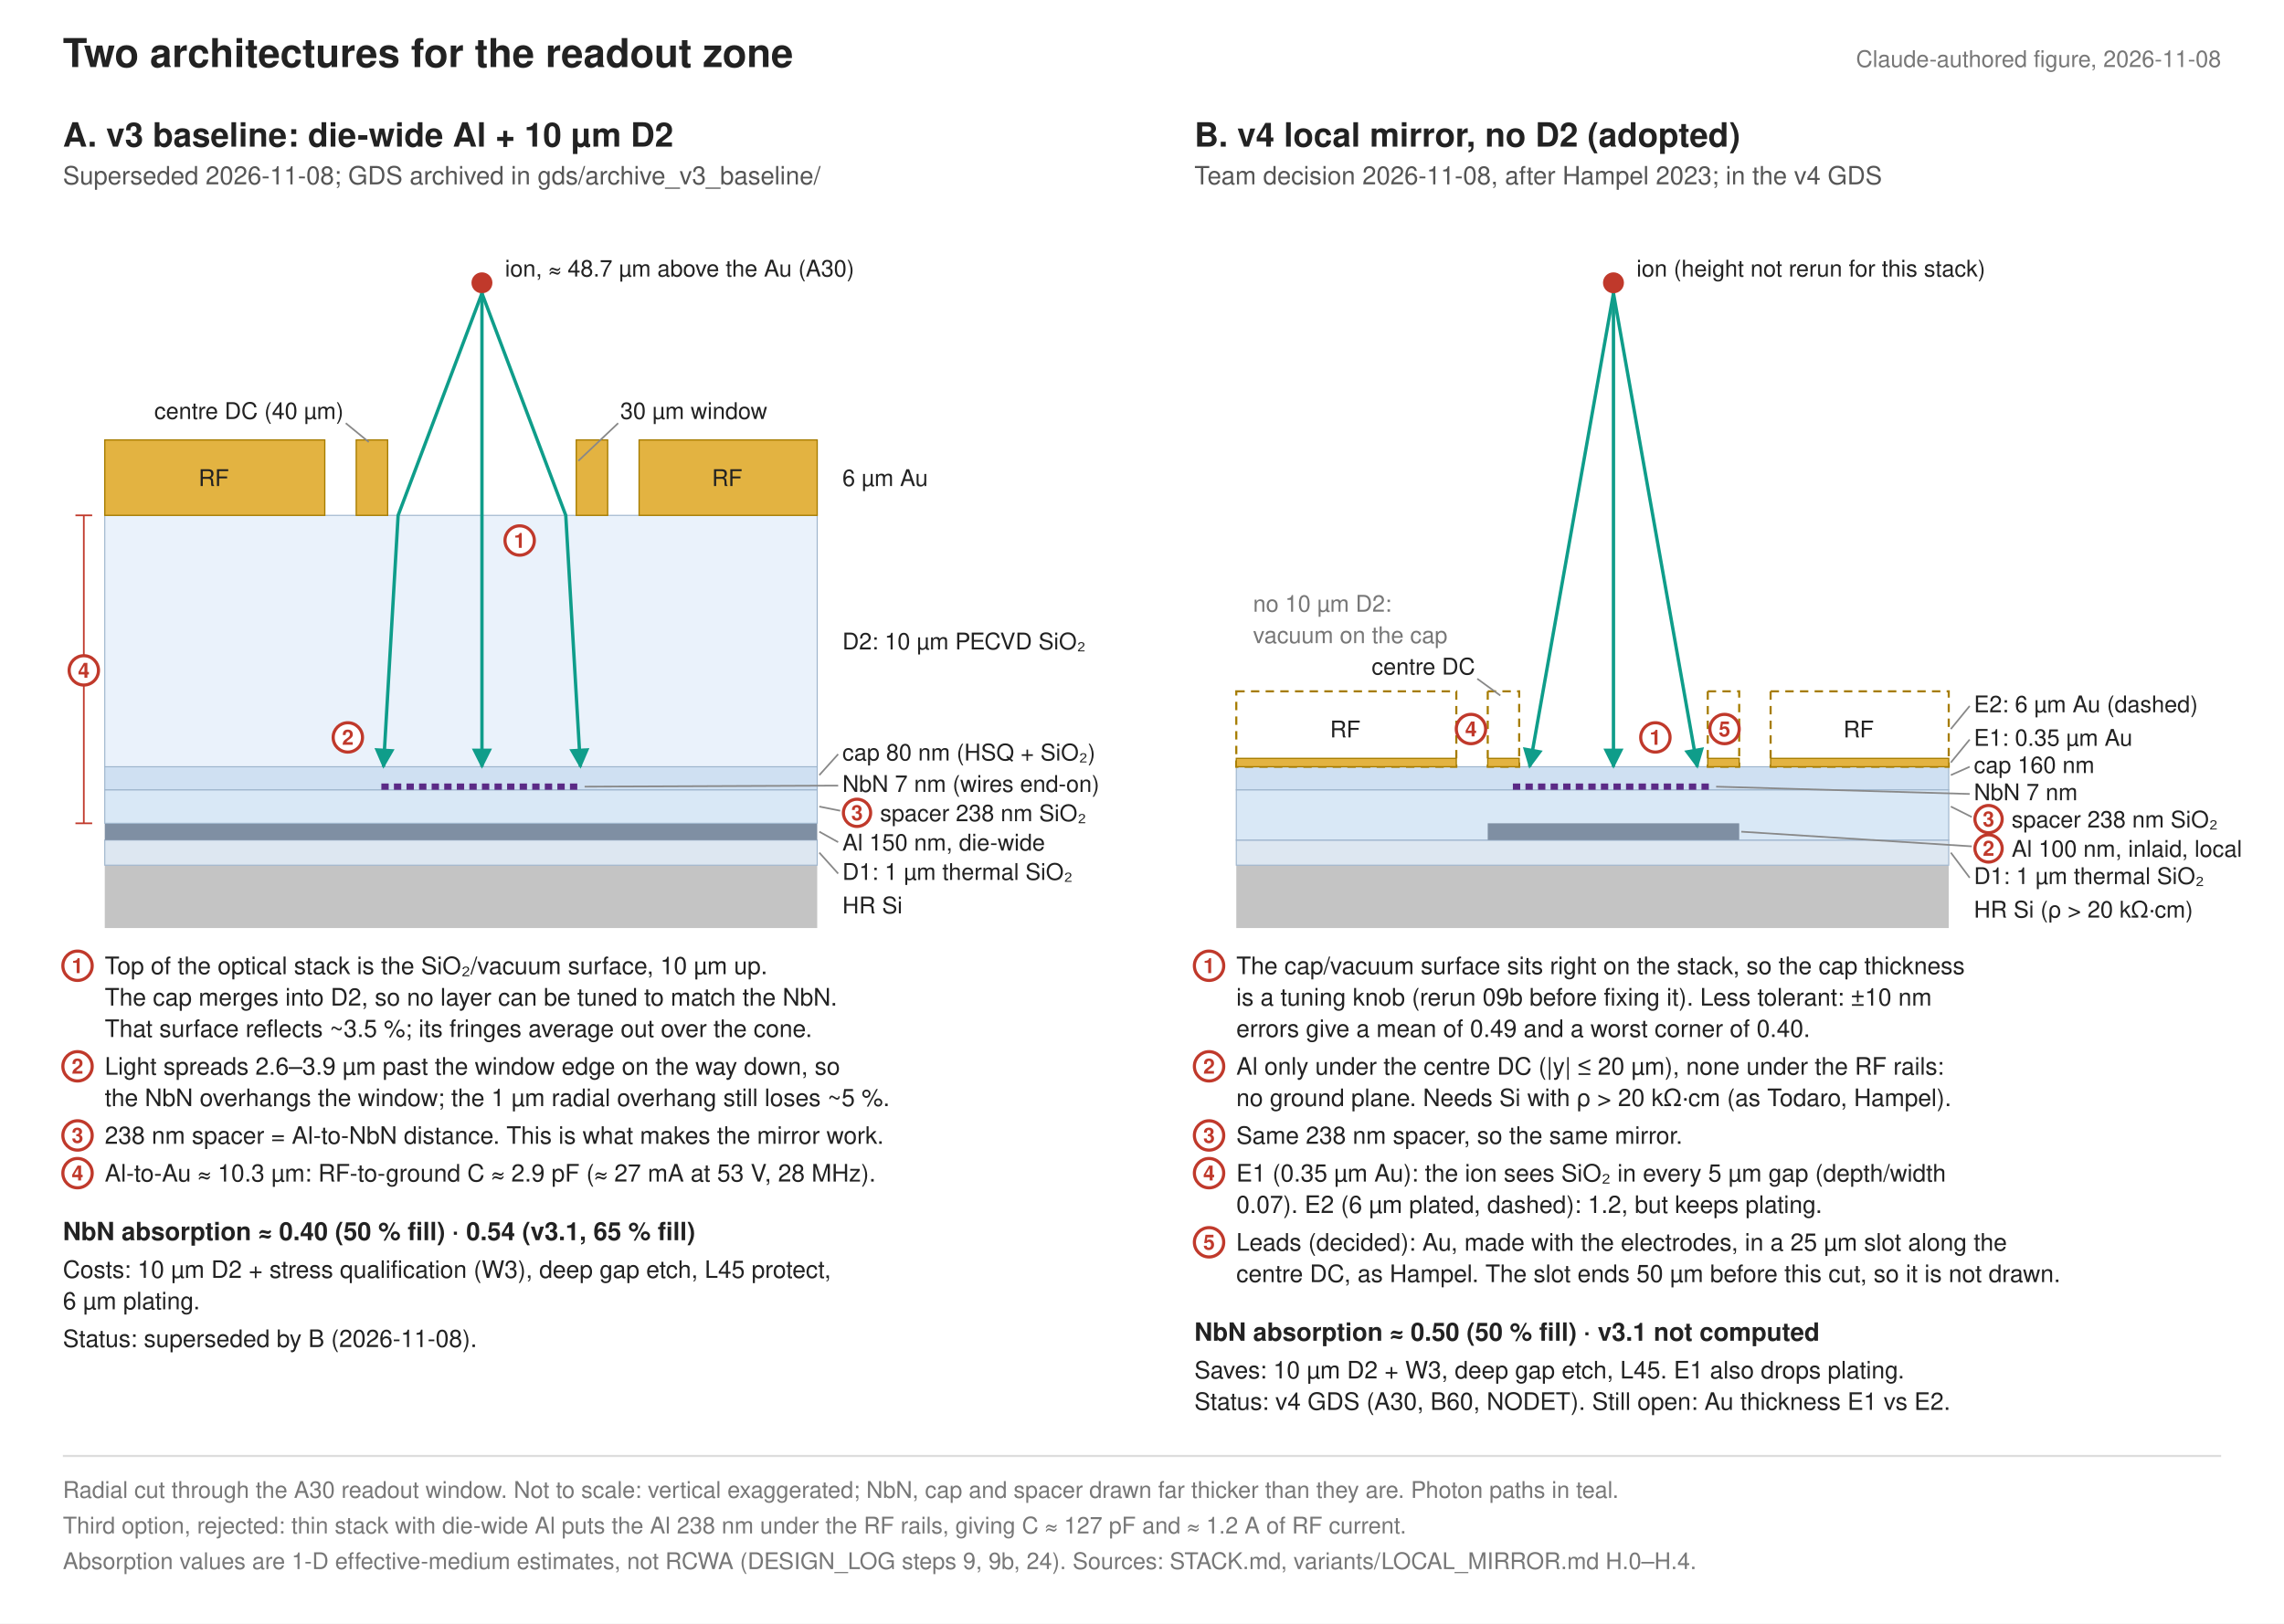
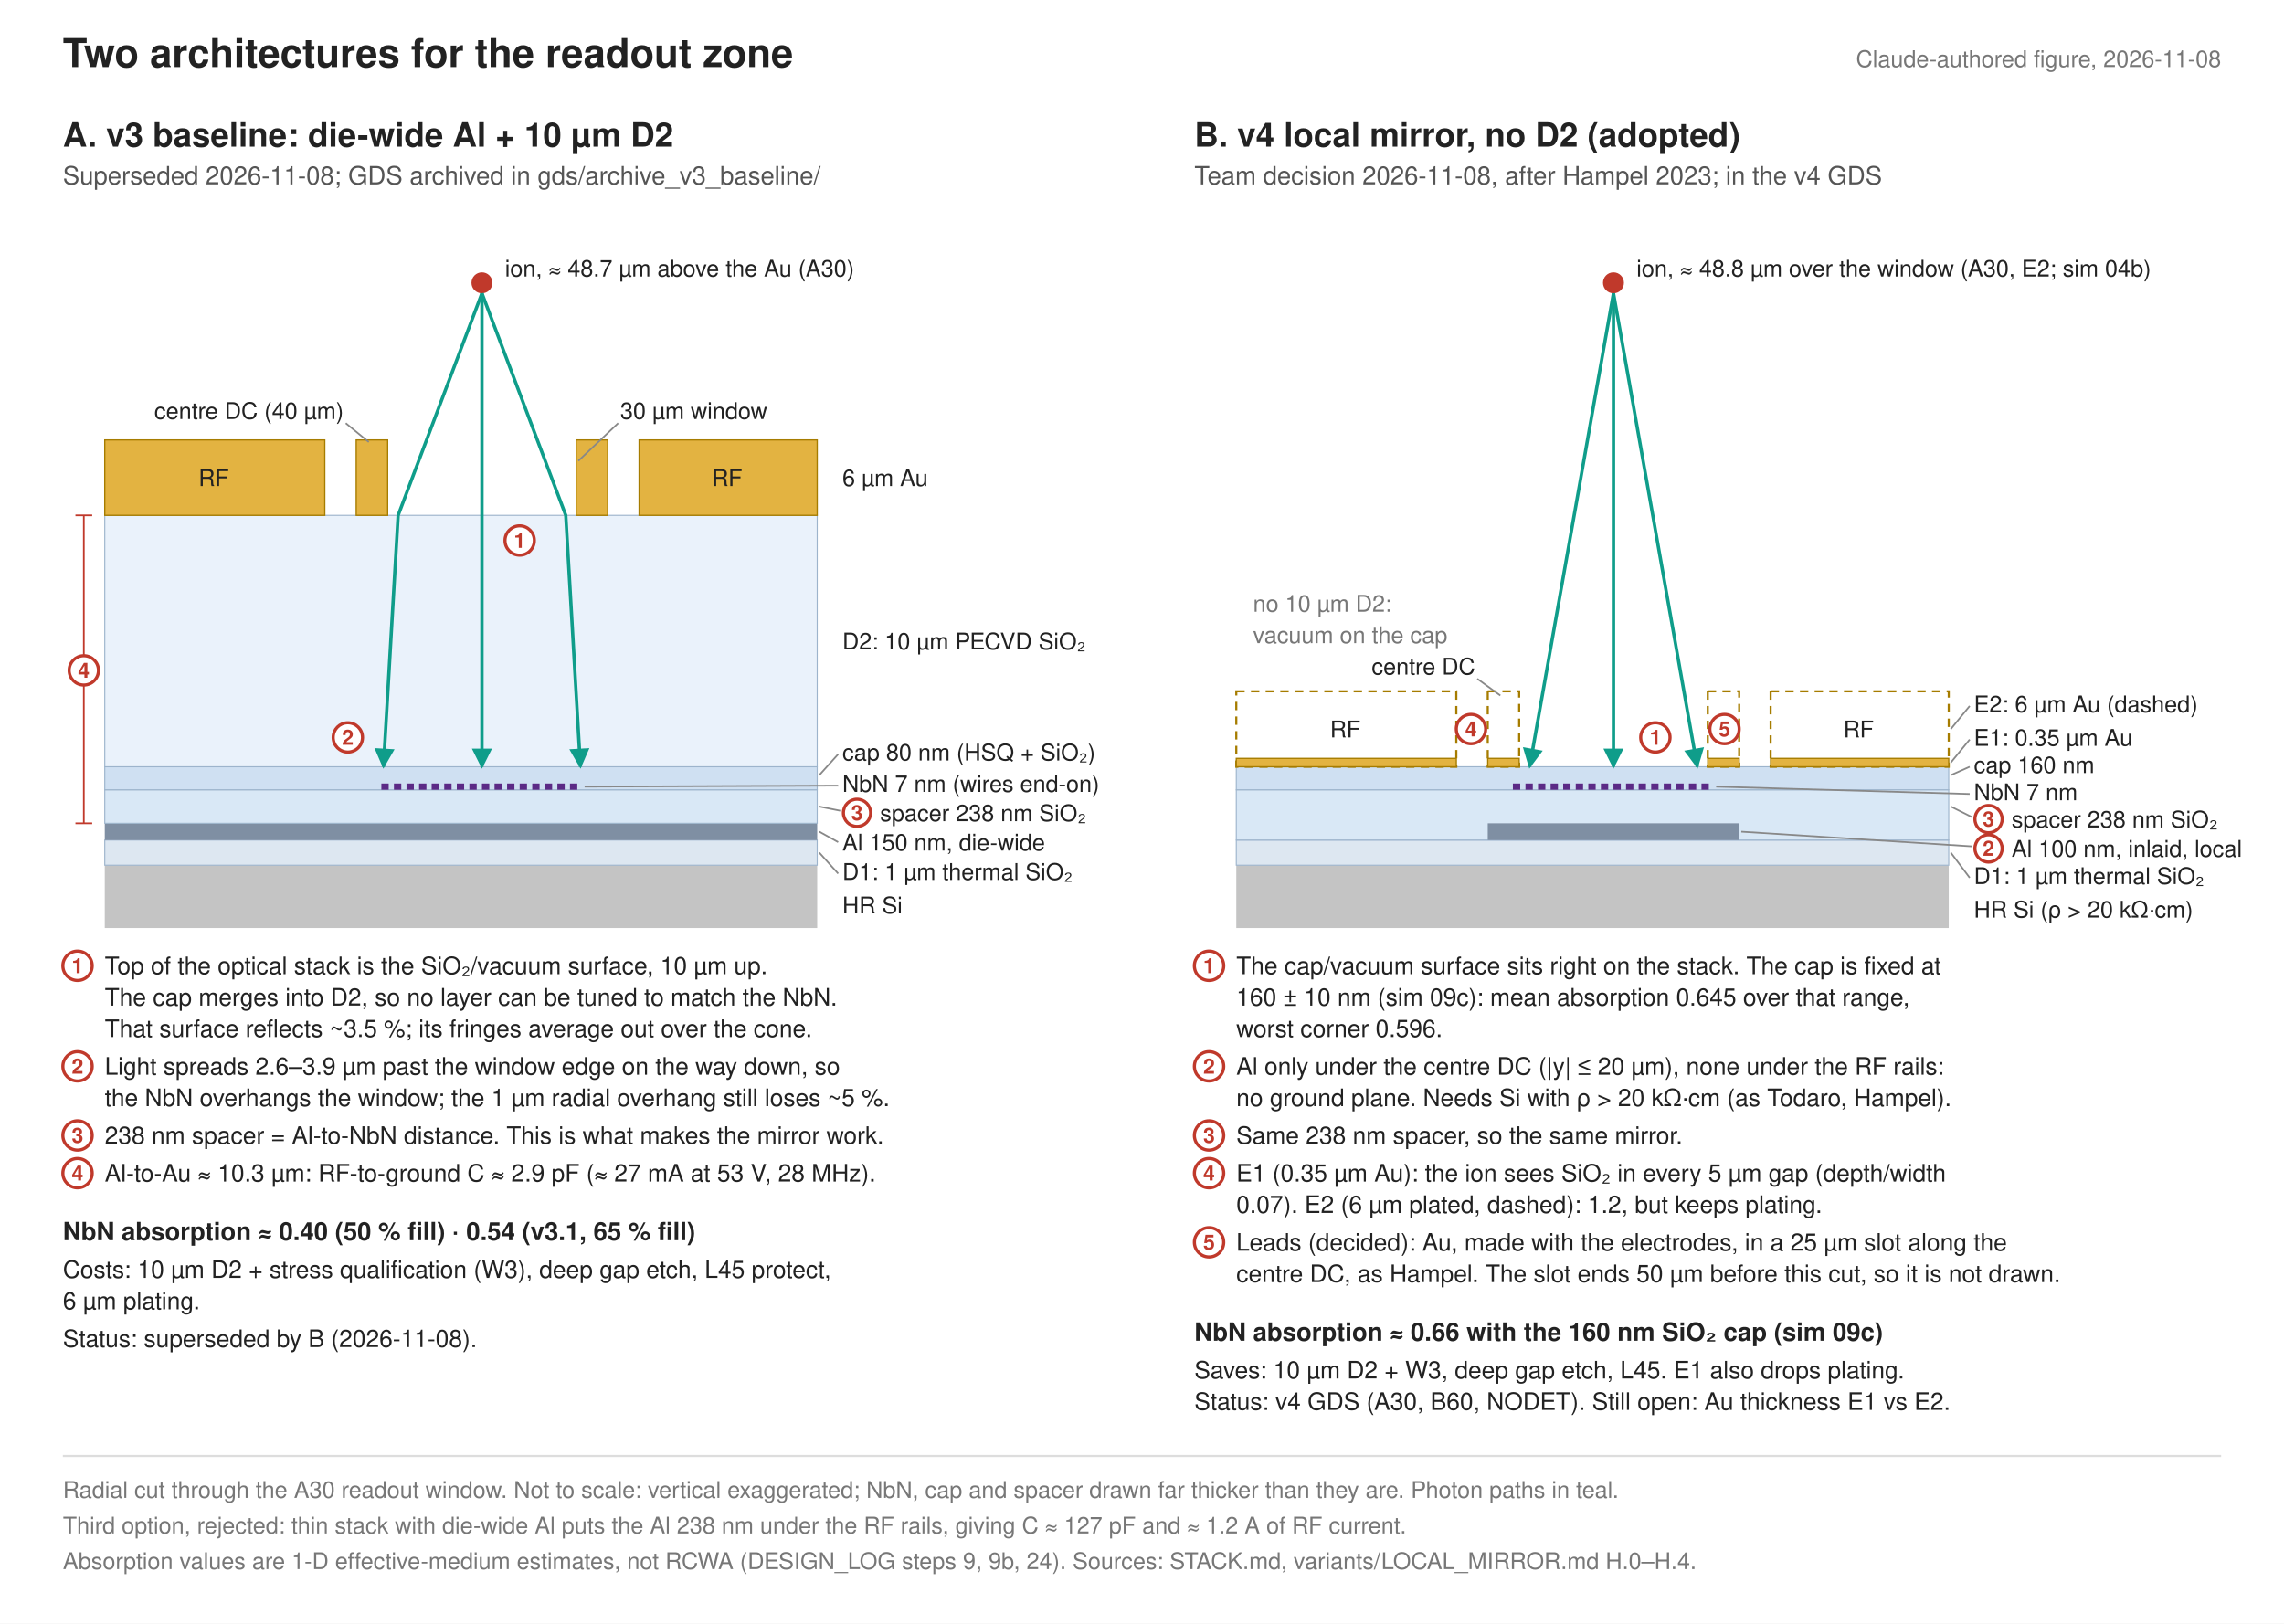
<svg xmlns="http://www.w3.org/2000/svg" viewBox="0 0 1090 775" width="1090" height="775">
  <defs>
    <marker id="arr" viewBox="0 0 10 10" refX="9" refY="5" markerWidth="6" markerHeight="6" orient="auto-start-reverse">
      <path d="M0,0 L10,5 L0,10 z" fill="#0f9d8a" />
    </marker>
    <style>
      text { font-family: "Segoe UI", Helvetica, Arial, sans-serif; fill: #222; }
      .t  { font-size: 16px; font-weight: 600; }
      .h  { font-size: 19px; font-weight: 600; }
      .s  { font-size: 12px; fill: #555; }
      .l  { font-size: 11px; }
      .n  { font-size: 11.5px; }
      .b  { font-size: 12px; font-weight: 600; }
      .g  { font-size: 11px; fill: #777; }
      .au { fill: #e3b341; stroke: #a67c00; stroke-width: 0.6; }
      .au2 { fill: none; stroke: #a67c00; stroke-width: 1; stroke-dasharray: 4 3; }
      .d2 { fill: #eaf2fb; stroke: #9db4cc; stroke-width: 0.5; }
      .cap { fill: #cfe0f2; stroke: #9db4cc; stroke-width: 0.5; }
      .sp { fill: #d9e8f6; stroke: #9db4cc; stroke-width: 0.5; }
      .al { fill: #7f8fa3; }
      .d1 { fill: #dde7f1; stroke: #9db4cc; stroke-width: 0.5; }
      .si { fill: #c4c4c4; }
      .nb { fill: #5b2a86; }
      .ray { stroke: #0f9d8a; stroke-width: 1.6; fill: none; marker-end: url(#arr); }
      .lead { stroke: #888; stroke-width: 0.8; fill: none; }
      .mk circle { fill: #fff; stroke: #c0392b; stroke-width: 1.5; }
      .mk text { font-size: 10px; font-weight: 700; fill: #c0392b; text-anchor: middle; }
    </style>
    <g id="wires" class="nb">
      <rect x="152" y="314" width="3.5" height="3" />
      <rect x="158" y="314" width="3.5" height="3" />
      <rect x="164" y="314" width="3.5" height="3" />
      <rect x="170" y="314" width="3.5" height="3" />
      <rect x="176" y="314" width="3.5" height="3" />
      <rect x="182" y="314" width="3.5" height="3" />
      <rect x="188" y="314" width="3.5" height="3" />
      <rect x="194" y="314" width="3.5" height="3" />
      <rect x="200" y="314" width="3.5" height="3" />
      <rect x="206" y="314" width="3.5" height="3" />
      <rect x="212" y="314" width="3.5" height="3" />
      <rect x="218" y="314" width="3.5" height="3" />
      <rect x="224" y="314" width="3.5" height="3" />
      <rect x="230" y="314" width="3.5" height="3" />
      <rect x="236" y="314" width="3.5" height="3" />
      <rect x="242" y="314" width="3.5" height="3" />
    </g>
  </defs>
  <rect x="0" y="0" width="1090" height="775" fill="#ffffff" />
  <text class="h" x="30" y="32">Two architectures for the readout zone</text>
  <text class="g" x="1060" y="32" text-anchor="end">Claude-authored figure, 2026-11-08</text>
  <g transform="translate(30,60)">
    <text class="t" x="0" y="10">A. v3 baseline: die-wide Al + 10 µm D2</text>
    <text class="s" x="0" y="28">Superseded 2026-11-08; GDS archived in gds/archive_v3_baseline/</text>
    <circle cx="200" cy="75" r="5" fill="#c0392b" />
    <text class="l" x="211" y="72">ion, ≈ 48.7 µm above the Au (A30)</text>
    <rect class="si" x="20" y="353" width="340" height="30" />
    <rect class="d1" x="20" y="341" width="340" height="12" />
    <rect class="al" x="20" y="333" width="340" height="8" />
    <rect class="sp" x="20" y="317" width="340" height="16" />
    <rect class="cap" x="20" y="306" width="340" height="11" />
    <use href="#wires" />
    <rect class="d2" x="20" y="186" width="340" height="120" />
    <rect class="au" x="20" y="150" width="105" height="36" />
    <rect class="au" x="140" y="150" width="15" height="36" />
    <rect class="au" x="245" y="150" width="15" height="36" />
    <rect class="au" x="275" y="150" width="85" height="36" />
    <text class="l" x="72" y="172" text-anchor="middle">RF</text>
    <text class="l" x="317" y="172" text-anchor="middle">RF</text>
    <text class="l" x="134" y="140" text-anchor="end">centre DC (40 µm)</text>
    <path class="lead" d="M135,142 L146,151" />
    <text class="l" x="266" y="140">30 µm window</text>
    <path class="lead" d="M265,142 L246,160" />
    <path class="ray" d="M200,80 L160,186 L153,306" />
    <path class="ray" d="M200,80 L200,306" />
    <path class="ray" d="M200,80 L240,186 L247,306" />
    <g class="mk">
      <circle cx="218" cy="198" r="7" />
      <text x="218" y="201.5">1</text>
    </g>
    <g class="mk">
      <circle cx="136" cy="292" r="7" />
      <text x="136" y="295.5">2</text>
    </g>
    <path class="lead" d="M10,186 L10,333 M6,186 L14,186 M6,333 L14,333" style="stroke:#c0392b" />
    <g class="mk">
      <circle cx="10" cy="260" r="7" />
      <text x="10" y="263.5">4</text>
    </g>
    <text class="l" x="372" y="172">6 µm Au</text>
    <text class="l" x="372" y="250">D2: 10 µm PECVD SiO₂</text>
    <path class="lead" d="M361,310 L370,300" />
    <text class="l" x="372" y="303">cap 80 nm (HSQ + SiO₂)</text>
    <path class="lead" d="M249,315.5 L370,315" />
    <text class="l" x="372" y="318">NbN 7 nm (wires end-on)</text>
    <g class="mk">
      <circle cx="379" cy="328" r="6.5" />
      <text x="379" y="331.5">3</text>
    </g>
    <path class="lead" d="M361,325 L371,327" />
    <text class="l" x="390" y="332">spacer 238 nm SiO₂</text>
    <path class="lead" d="M361,337 L370,342" />
    <text class="l" x="372" y="346">Al 150 nm, die-wide</text>
    <path class="lead" d="M361,347 L370,357" />
    <text class="l" x="372" y="360">D1: 1 µm thermal SiO₂</text>
    <text class="l" x="372" y="376">HR Si</text>
    <g class="mk">
      <circle cx="7" cy="401" r="7" />
      <text x="7" y="404.5">1</text>
    </g>
    <text class="n" x="20" y="405">Top of the optical stack is the SiO₂/vacuum surface, 10 µm up.</text>
    <text class="n" x="20" y="420">The cap merges into D2, so no layer can be tuned to match the NbN.</text>
    <text class="n" x="20" y="435">That surface reflects ~3.5 %; its fringes average out over the cone.</text>
    <g class="mk">
      <circle cx="7" cy="449" r="7" />
      <text x="7" y="452.5">2</text>
    </g>
    <text class="n" x="20" y="453">Light spreads 2.6–3.9 µm past the window edge on the way down, so</text>
    <text class="n" x="20" y="468">the NbN overhangs the window; the 1 µm radial overhang still loses ~5 %.</text>
    <g class="mk">
      <circle cx="7" cy="482" r="7" />
      <text x="7" y="485.5">3</text>
    </g>
    <text class="n" x="20" y="486">238 nm spacer = Al-to-NbN distance. This is what makes the mirror work.</text>
    <g class="mk">
      <circle cx="7" cy="500" r="7" />
      <text x="7" y="503.5">4</text>
    </g>
    <text class="n" x="20" y="504">Al-to-Au ≈ 10.3 µm: RF-to-ground C ≈ 2.9 pF (≈ 27 mA at 53 V, 28 MHz).</text>
    <text class="b" x="0" y="532">NbN absorption ≈ 0.40 (50 % fill) · 0.54 (v3.1, 65 % fill)</text>
    <text class="n" x="0" y="550">Costs: 10 µm D2 + stress qualification (W3), deep gap etch, L45 protect,</text>
    <text class="n" x="0" y="565">6 µm plating.</text>
    <text class="n" x="0" y="583">Status: superseded by B (2026-11-08).</text>
  </g>
  <g transform="translate(570,60)">
    <text class="t" x="0" y="10">B. v4 local mirror, no D2 (adopted)</text>
    <text class="s" x="0" y="28">Team decision 2026-11-08, after Hampel 2023; in the v4 GDS</text>
    <circle cx="200" cy="75" r="5" fill="#c0392b" />
-     <text class="l" x="211" y="72">ion (height not rerun for this stack)</text>
+     <text class="l" x="211" y="72">ion, ≈ 48.8 µm over the window (A30, E2; sim 04b)</text>
    <rect class="si" x="20" y="353" width="340" height="30" />
    <rect class="d1" x="20" y="341" width="340" height="12" />
    <rect class="sp" x="20" y="317" width="340" height="24" />
    <rect class="al" x="140" y="333" width="120" height="8" />
    <rect class="cap" x="20" y="306" width="340" height="11" />
    <use href="#wires" />
    <text class="g" x="28" y="232">no 10 µm D2:</text>
    <text class="g" x="28" y="247">vacuum on the cap</text>
    <rect class="au2" x="20" y="270" width="105" height="36" />
    <rect class="au2" x="140" y="270" width="15" height="36" />
    <rect class="au2" x="245" y="270" width="15" height="36" />
    <rect class="au2" x="275" y="270" width="85" height="36" />
    <rect class="au" x="20" y="302" width="105" height="4" />
    <rect class="au" x="140" y="302" width="15" height="4" />
    <rect class="au" x="245" y="302" width="15" height="4" />
    <rect class="au" x="275" y="302" width="85" height="4" />
    <text class="l" x="72" y="292" text-anchor="middle">RF</text>
    <text class="l" x="317" y="292" text-anchor="middle">RF</text>
    <text class="l" x="134" y="262" text-anchor="end">centre DC</text>
    <path class="lead" d="M135,264 L146,272" />
    <path class="ray" d="M200,80 L160,306" />
    <path class="ray" d="M200,80 L200,306" />
    <path class="ray" d="M200,80 L240,306" />
    <g class="mk">
      <circle cx="220" cy="292" r="7" />
      <text x="220" y="295.5">1</text>
    </g>
    <g class="mk">
      <circle cx="132" cy="288" r="7" />
      <text x="132" y="291.5">4</text>
    </g>
    <g class="mk">
      <circle cx="253" cy="288" r="7" />
      <text x="253" y="291.5">5</text>
    </g>
    <path class="lead" d="M361,288 L370,277" />
    <text class="l" x="372" y="280">E2: 6 µm Au (dashed)</text>
    <path class="lead" d="M361,304 L370,293" />
    <text class="l" x="372" y="296">E1: 0.35 µm Au</text>
    <path class="lead" d="M361,310 L370,306" />
    <text class="l" x="372" y="309">cap 160 nm</text>
    <path class="lead" d="M249,315.5 L370,319" />
    <text class="l" x="372" y="322">NbN 7 nm</text>
    <g class="mk">
      <circle cx="379" cy="331" r="6.5" />
      <text x="379" y="334.5">3</text>
    </g>
    <path class="lead" d="M361,325 L371,330" />
    <text class="l" x="390" y="335">spacer 238 nm SiO₂</text>
    <g class="mk">
      <circle cx="379" cy="345" r="6.5" />
      <text x="379" y="348.5">2</text>
    </g>
    <path class="lead" d="M261,337 L371,344" />
    <text class="l" x="390" y="349">Al 100 nm, inlaid, local</text>
    <path class="lead" d="M361,347 L370,359" />
    <text class="l" x="372" y="362">D1: 1 µm thermal SiO₂</text>
    <text class="l" x="372" y="378">HR Si (ρ &gt; 20 kΩ·cm)</text>
    <g class="mk">
      <circle cx="7" cy="401" r="7" />
      <text x="7" y="404.5">1</text>
    </g>
-     <text class="n" x="20" y="405">The cap/vacuum surface sits right on the stack, so the cap thickness</text>
-     <text class="n" x="20" y="420">is a tuning knob (rerun 09b before fixing it). Less tolerant: ±10 nm</text>
-     <text class="n" x="20" y="435">errors give a mean of 0.49 and a worst corner of 0.40.</text>
+     <text class="n" x="20" y="405">The cap/vacuum surface sits right on the stack. The cap is fixed at</text>
+     <text class="n" x="20" y="420">160 ± 10 nm (sim 09c): mean absorption 0.645 over that range,</text>
+     <text class="n" x="20" y="435">worst corner 0.596.</text>
    <g class="mk">
      <circle cx="7" cy="449" r="7" />
      <text x="7" y="452.5">2</text>
    </g>
    <text class="n" x="20" y="453">Al only under the centre DC (|y| ≤ 20 µm), none under the RF rails:</text>
    <text class="n" x="20" y="468">no ground plane. Needs Si with ρ &gt; 20 kΩ·cm (as Todaro, Hampel).</text>
    <g class="mk">
      <circle cx="7" cy="482" r="7" />
      <text x="7" y="485.5">3</text>
    </g>
    <text class="n" x="20" y="486">Same 238 nm spacer, so the same mirror.</text>
    <g class="mk">
      <circle cx="7" cy="500" r="7" />
      <text x="7" y="503.5">4</text>
    </g>
    <text class="n" x="20" y="504">E1 (0.35 µm Au): the ion sees SiO₂ in every 5 µm gap (depth/width</text>
    <text class="n" x="20" y="519">0.07). E2 (6 µm plated, dashed): 1.2, but keeps plating.</text>
    <g class="mk">
      <circle cx="7" cy="533" r="7" />
      <text x="7" y="536.5">5</text>
    </g>
    <text class="n" x="20" y="537">Leads (decided): Au, made with the electrodes, in a 25 µm slot along the</text>
    <text class="n" x="20" y="552">centre DC, as Hampel. The slot ends 50 µm before this cut, so it is not drawn.</text>
-     <text class="b" x="0" y="580">NbN absorption ≈ 0.50 (50 % fill) · v3.1 not computed</text>
+     <text class="b" x="0" y="580">NbN absorption ≈ 0.66 with the 160 nm SiO₂ cap (sim 09c)</text>
    <text class="n" x="0" y="598">Saves: 10 µm D2 + W3, deep gap etch, L45. E1 also drops plating.</text>
    <text class="n" x="0" y="613">Status: v4 GDS (A30, B60, NODET). Still open: Au thickness E1 vs E2.</text>
  </g>
  <line x1="30" y1="695" x2="1060" y2="695" stroke="#ddd" />
  <text class="g" x="30" y="715">Radial cut through the A30 readout window. Not to scale: vertical exaggerated; NbN, cap and spacer drawn far thicker than they are. Photon paths in teal.</text>
  <text class="g" x="30" y="732">Third option, rejected: thin stack with die-wide Al puts the Al 238 nm under the RF rails, giving C ≈ 127 pF and ≈ 1.2 A of RF current.</text>
  <text class="g" x="30" y="749">Absorption values are 1-D effective-medium estimates, not RCWA (DESIGN_LOG steps 9, 9b, 24). Sources: STACK.md, variants/LOCAL_MIRROR.md H.0–H.4.</text>
</svg>
